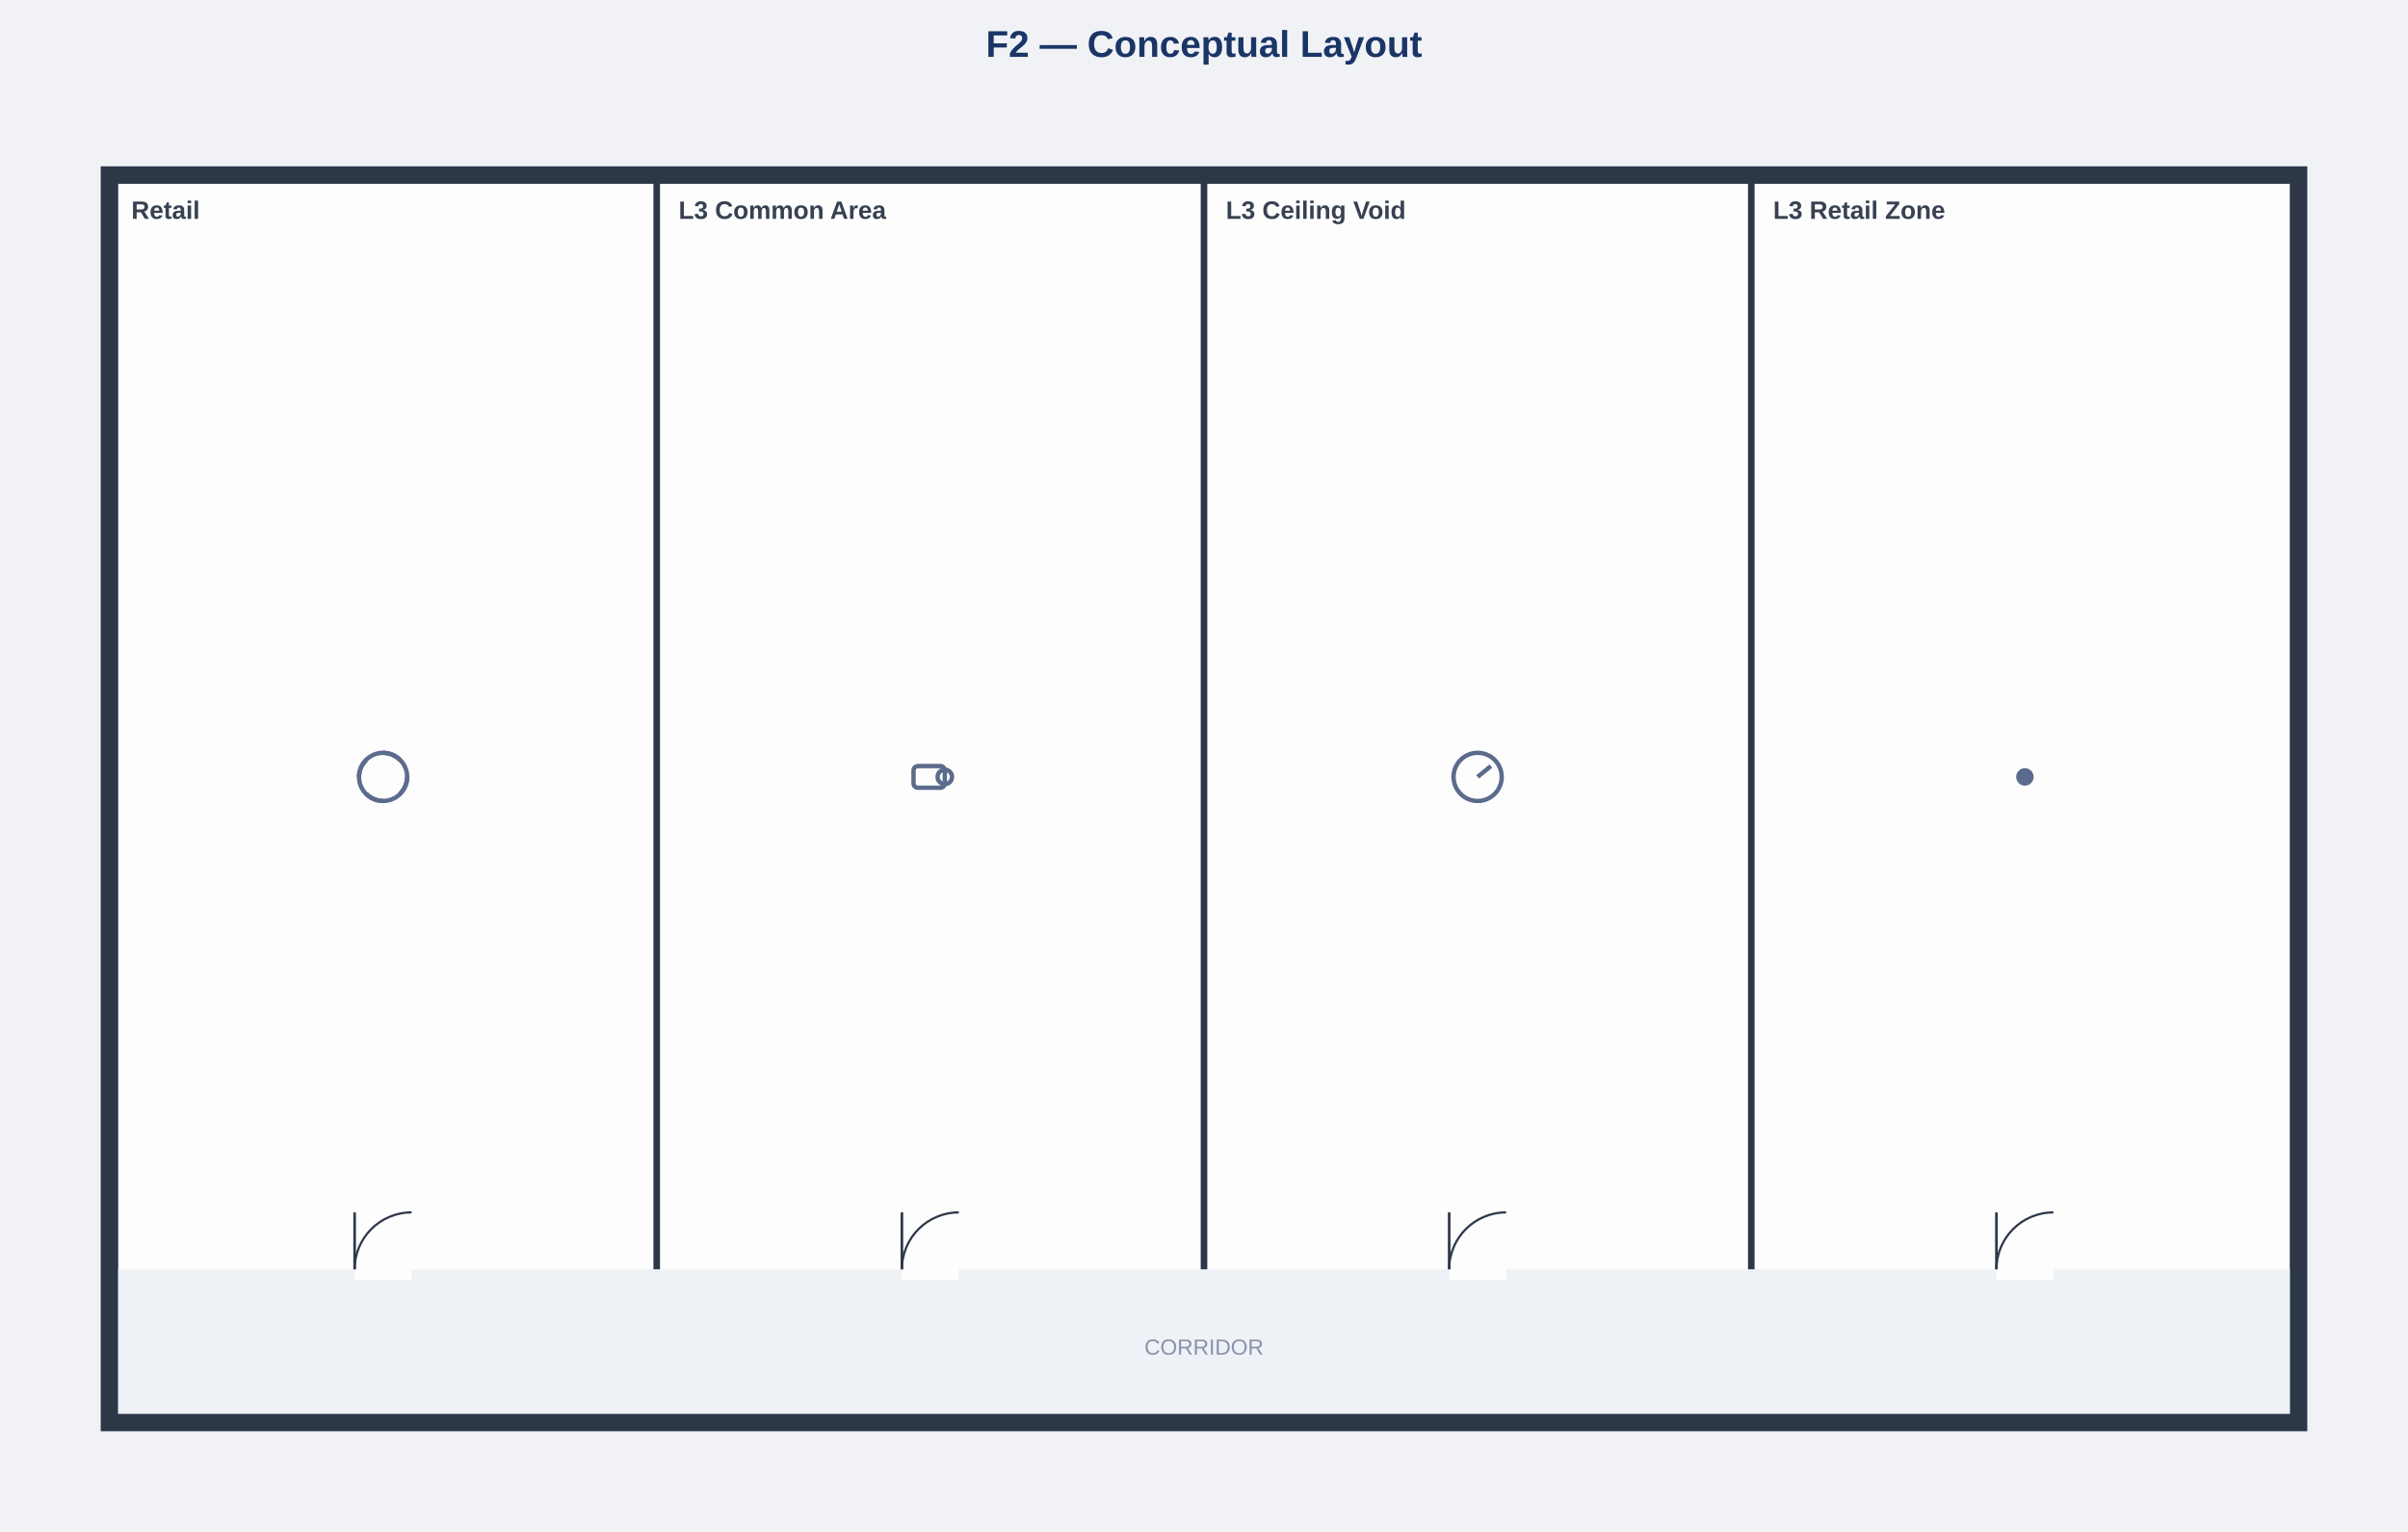
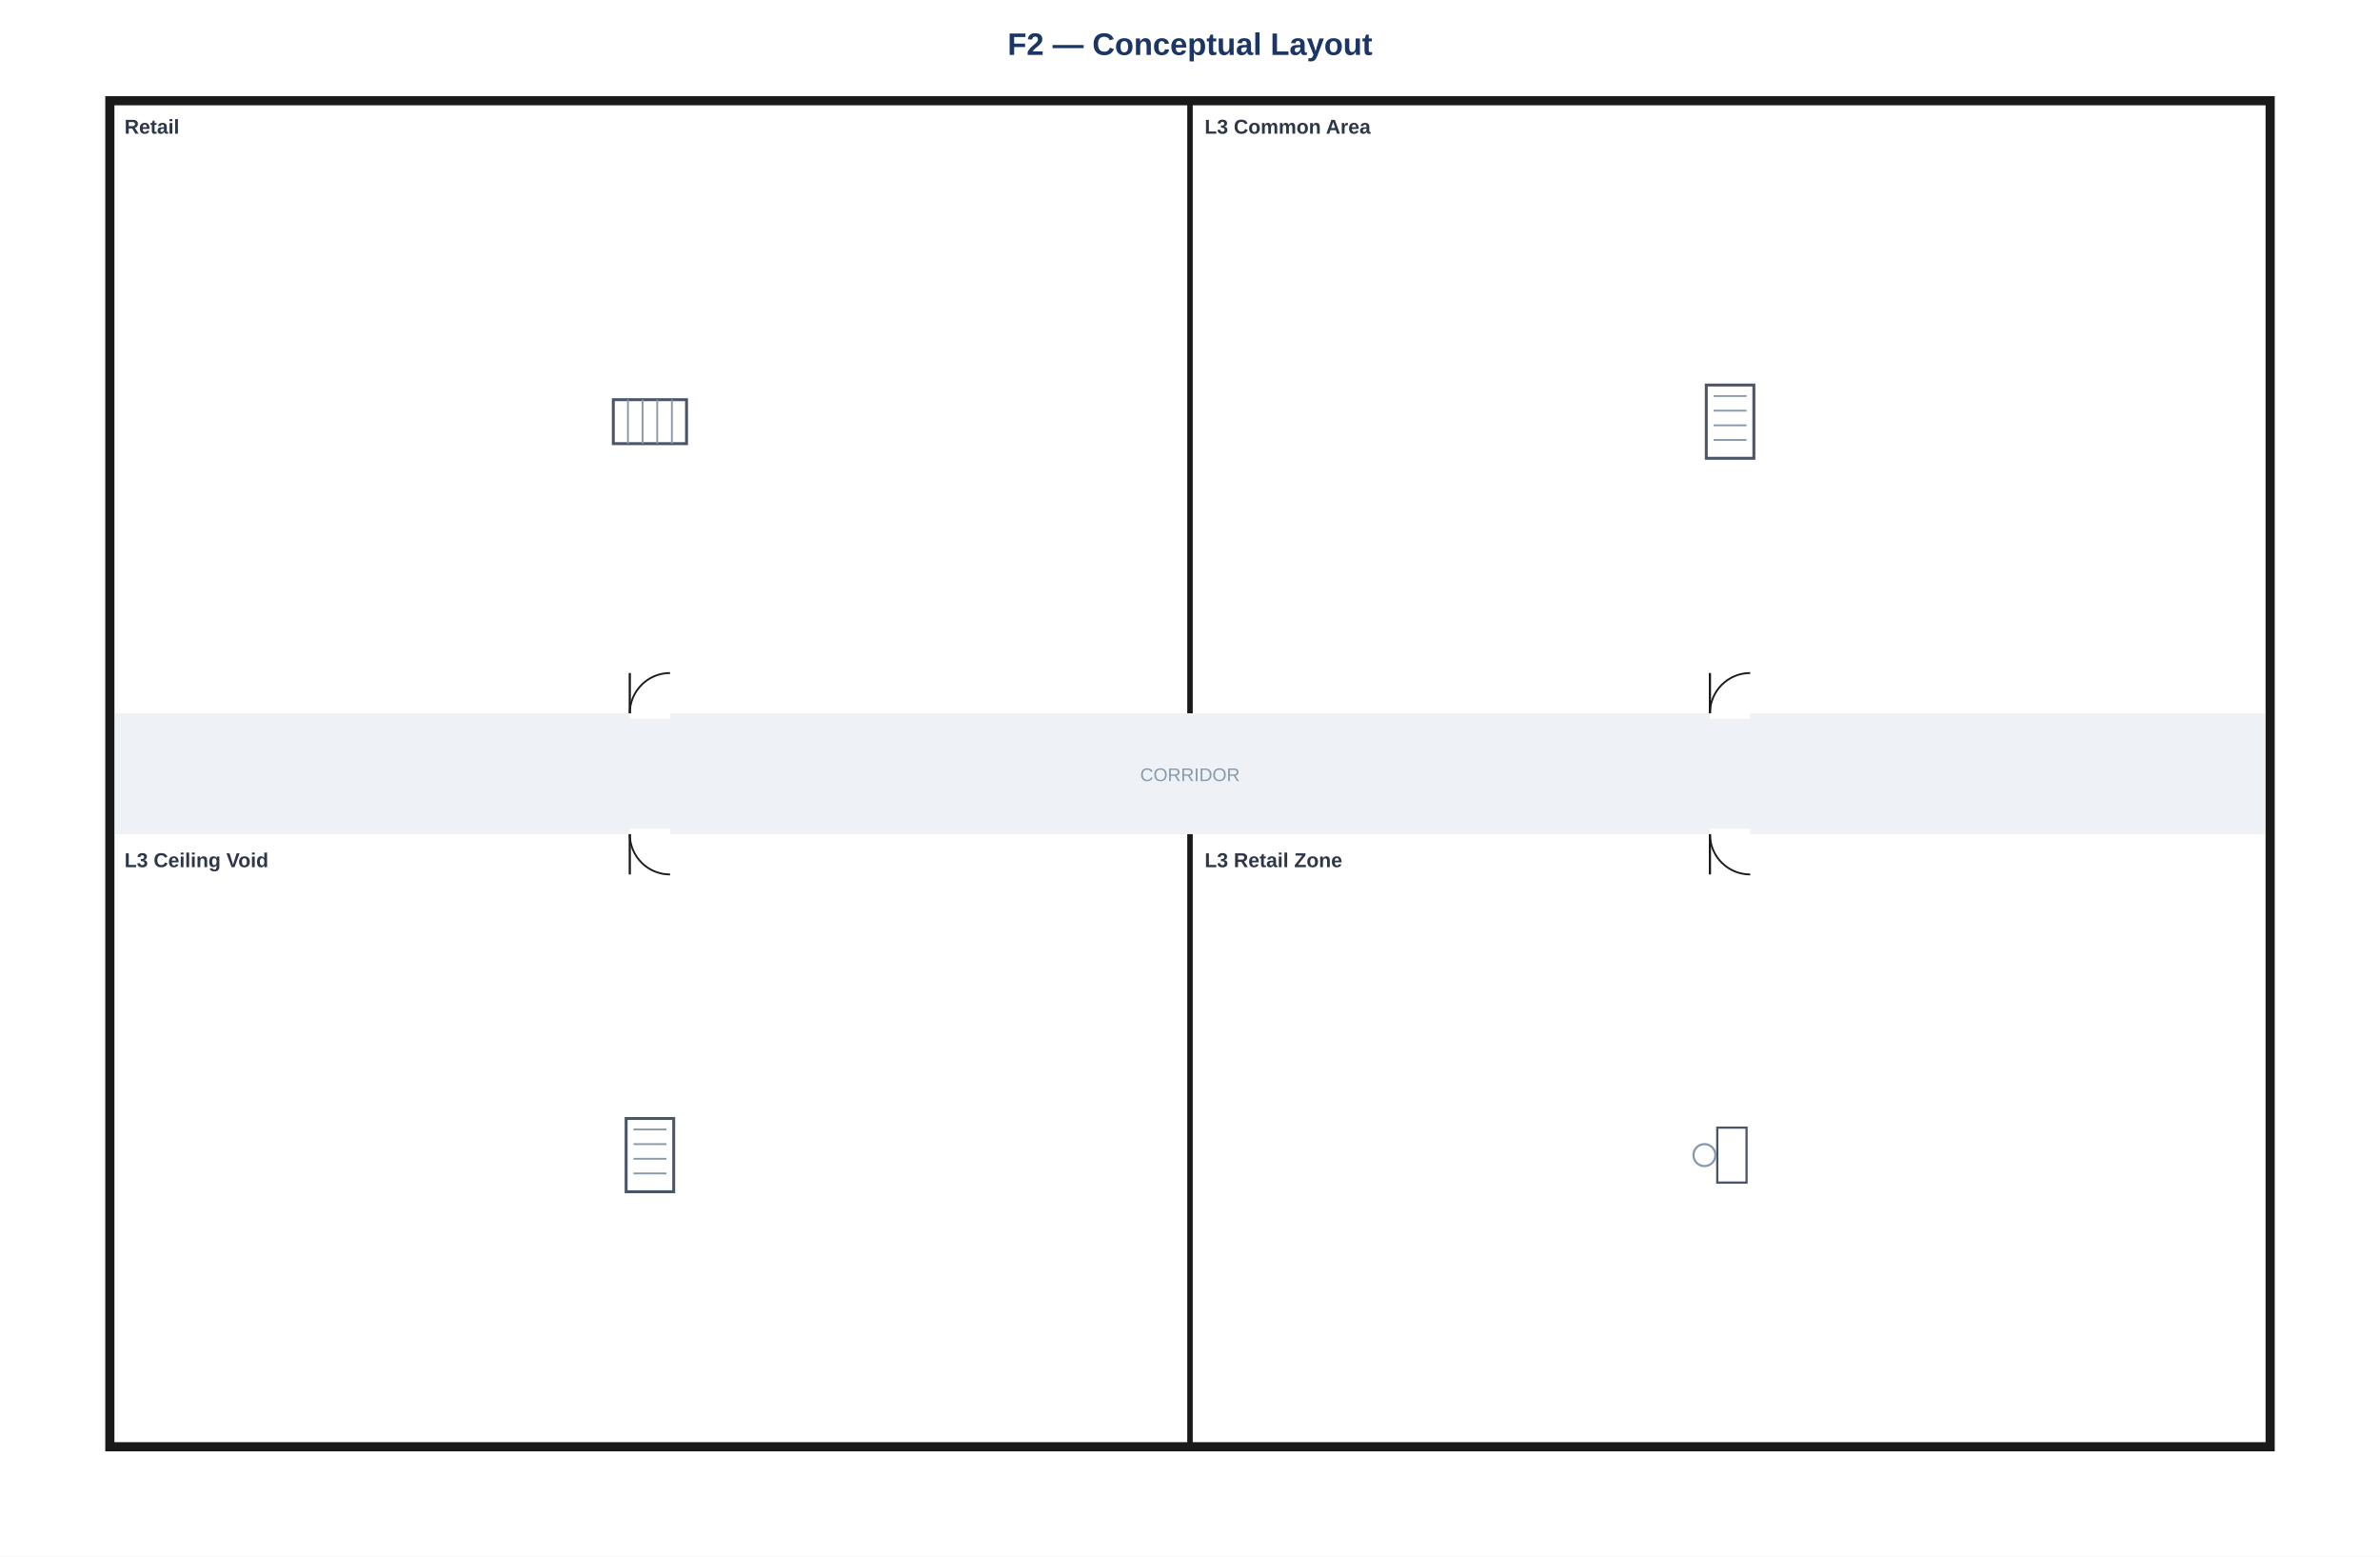
- <svg xmlns="http://www.w3.org/2000/svg" width="1100" height="700" viewBox="0 0 1100 700" font-family="Arial, sans-serif">
-   <rect x="0" y="0" width="1100" height="700" fill="#F0F2F6" />
-   <text x="550.0" y="26" text-anchor="middle" font-size="17" font-weight="bold" fill="#1A3566">F2 — Conceptual Layout</text>
-   <rect x="50" y="80" width="1000" height="570" fill="#FDFDFE" stroke="#2D3748" stroke-width="8" />
-   <rect x="54.0" y="580" width="992" height="66.0" fill="#EEF1F5" />
-   <text x="550.0" y="619.0" text-anchor="middle" font-size="10" fill="#5B6B8C" opacity="0.7">CORRIDOR</text>
-   <text x="60.0" y="100" font-size="11.5" font-weight="700" fill="#374151">Retail</text>
-   <circle cx="175.0" cy="355.0" r="11" fill="none" stroke="#5B6B8C" stroke-width="2" />
-   <path d="M175.0,344.0 A11,11 0 0 1 182.7,347.3" stroke="#5B6B8C" stroke-width="2" fill="none" />
-   <path d="M186.0,355.0 A11,11 0 0 1 182.7,362.7" stroke="#5B6B8C" stroke-width="2" fill="none" />
-   <path d="M175.0,366.0 A11,11 0 0 1 167.3,362.7" stroke="#5B6B8C" stroke-width="2" fill="none" />
-   <path d="M164.0,355.0 A11,11 0 0 1 167.3,347.3" stroke="#5B6B8C" stroke-width="2" fill="none" />
-   <rect x="162.0" y="577.0" width="26.0" height="8" fill="#FDFDFE" />
-   <path d="M162.0,580.0 A26.0,26.0 0 0 1 188.0,554.0" fill="none" stroke="#2D3748" stroke-width="1" />
-   <line x1="162.0" y1="580.0" x2="162.0" y2="554.0" stroke="#2D3748" stroke-width="1.2" />
-   <line x1="300.0" y1="80" x2="300.0" y2="580" stroke="#2D3748" stroke-width="3" />
-   <text x="310.0" y="100" font-size="11.5" font-weight="700" fill="#374151">L3 Common Area</text>
-   <rect x="417.3" y="350.05" width="14.3" height="9.9" rx="2" fill="none" stroke="#5B6B8C" stroke-width="2" />
-   <circle cx="431.6" cy="355.0" r="3.3" fill="none" stroke="#5B6B8C" stroke-width="2" />
-   <rect x="412.0" y="577.0" width="26.0" height="8" fill="#FDFDFE" />
-   <path d="M412.0,580.0 A26.0,26.0 0 0 1 438.0,554.0" fill="none" stroke="#2D3748" stroke-width="1" />
-   <line x1="412.0" y1="580.0" x2="412.0" y2="554.0" stroke="#2D3748" stroke-width="1.2" />
-   <line x1="550.0" y1="80" x2="550.0" y2="580" stroke="#2D3748" stroke-width="3" />
-   <text x="560.0" y="100" font-size="11.5" font-weight="700" fill="#374151">L3 Ceiling Void</text>
-   <circle cx="675.0" cy="355.0" r="11" fill="none" stroke="#5B6B8C" stroke-width="2" />
-   <path d="M675.0,355.0 L681.05,350.05" stroke="#5B6B8C" stroke-width="2" />
-   <rect x="662.0" y="577.0" width="26.0" height="8" fill="#FDFDFE" />
-   <path d="M662.0,580.0 A26.0,26.0 0 0 1 688.0,554.0" fill="none" stroke="#2D3748" stroke-width="1" />
-   <line x1="662.0" y1="580.0" x2="662.0" y2="554.0" stroke="#2D3748" stroke-width="1.2" />
-   <line x1="800.0" y1="80" x2="800.0" y2="580" stroke="#2D3748" stroke-width="3" />
-   <text x="810.0" y="100" font-size="11.5" font-weight="700" fill="#374151">L3 Retail Zone</text>
-   <circle cx="925.0" cy="355.0" r="4" fill="#5B6B8C" />
-   <rect x="912.0" y="577.0" width="26.0" height="8" fill="#FDFDFE" />
-   <path d="M912.0,580.0 A26.0,26.0 0 0 1 938.0,554.0" fill="none" stroke="#2D3748" stroke-width="1" />
-   <line x1="912.0" y1="580.0" x2="912.0" y2="554.0" stroke="#2D3748" stroke-width="1.2" />
+ <svg xmlns="http://www.w3.org/2000/svg" width="1300" height="850" viewBox="0 0 1300 850" font-family="Arial, sans-serif">
+   <rect x="0" y="0" width="1300" height="850" fill="#FFFFFF" />
+   <text x="650.0" y="30" text-anchor="middle" font-size="17" font-weight="bold" fill="#1A3566">F2 — Conceptual Layout</text>
+   <rect x="60" y="55" width="1180" height="735" fill="none" stroke="#1A1A1A" stroke-width="5" />
+   <rect x="63" y="389.5" width="1174" height="66" fill="#EEF1F5" />
+   <text x="650.0" y="426.5" text-anchor="middle" font-size="10" fill="#8899AA">CORRIDOR</text>
+   <text x="68.0" y="73" font-size="11" font-weight="700" fill="#2D3748">Retail</text>
+   <rect x="335.0" y="218.25" width="40" height="24.0" fill="none" stroke="#4A5568" stroke-width="1.6" />
+   <line x1="343.0" y1="218.25" x2="343.0" y2="242.25" stroke="#8899AA" stroke-width="1" />
+   <line x1="351.0" y1="218.25" x2="351.0" y2="242.25" stroke="#8899AA" stroke-width="1" />
+   <line x1="359.0" y1="218.25" x2="359.0" y2="242.25" stroke="#8899AA" stroke-width="1" />
+   <line x1="367.0" y1="218.25" x2="367.0" y2="242.25" stroke="#8899AA" stroke-width="1" />
+   <rect x="344.0" y="386.5" width="22" height="6" fill="#FFFFFF" />
+   <path d="M344.0,389.5 A22,22 0 0 1 366.0,367.5" fill="none" stroke="#1A1A1A" stroke-width="1" />
+   <line x1="344.0" y1="389.5" x2="344.0" y2="367.5" stroke="#1A1A1A" stroke-width="1.2" />
+   <line x1="650.0" y1="55" x2="650.0" y2="389.5" stroke="#1A1A1A" stroke-width="3" />
+   <text x="658.0" y="73" font-size="11" font-weight="700" fill="#2D3748">L3 Common Area</text>
+   <rect x="932.0" y="210.25" width="26" height="40" fill="none" stroke="#4A5568" stroke-width="1.6" />
+   <line x1="936.0" y1="216.25" x2="954.0" y2="216.25" stroke="#8899AA" stroke-width="1" />
+   <line x1="936.0" y1="224.25" x2="954.0" y2="224.25" stroke="#8899AA" stroke-width="1" />
+   <line x1="936.0" y1="232.25" x2="954.0" y2="232.25" stroke="#8899AA" stroke-width="1" />
+   <line x1="936.0" y1="240.25" x2="954.0" y2="240.25" stroke="#8899AA" stroke-width="1" />
+   <rect x="934.0" y="386.5" width="22" height="6" fill="#FFFFFF" />
+   <path d="M934.0,389.5 A22,22 0 0 1 956.0,367.5" fill="none" stroke="#1A1A1A" stroke-width="1" />
+   <line x1="934.0" y1="389.5" x2="934.0" y2="367.5" stroke="#1A1A1A" stroke-width="1.2" />
+   <text x="68.0" y="473.5" font-size="11" font-weight="700" fill="#2D3748">L3 Ceiling Void</text>
+   <rect x="342.0" y="610.75" width="26" height="40" fill="none" stroke="#4A5568" stroke-width="1.6" />
+   <line x1="346.0" y1="616.75" x2="364.0" y2="616.75" stroke="#8899AA" stroke-width="1" />
+   <line x1="346.0" y1="624.75" x2="364.0" y2="624.75" stroke="#8899AA" stroke-width="1" />
+   <line x1="346.0" y1="632.75" x2="364.0" y2="632.75" stroke="#8899AA" stroke-width="1" />
+   <line x1="346.0" y1="640.75" x2="364.0" y2="640.75" stroke="#8899AA" stroke-width="1" />
+   <rect x="344.0" y="452.5" width="22" height="6" fill="#FFFFFF" />
+   <path d="M344.0,455.5 A22,22 0 0 0 366.0,477.5" fill="none" stroke="#1A1A1A" stroke-width="1" />
+   <line x1="344.0" y1="455.5" x2="344.0" y2="477.5" stroke="#1A1A1A" stroke-width="1.2" />
+   <line x1="650.0" y1="455.5" x2="650.0" y2="790.0" stroke="#1A1A1A" stroke-width="3" />
+   <text x="658.0" y="473.5" font-size="11" font-weight="700" fill="#2D3748">L3 Retail Zone</text>
+   <g transform="translate(945.0,630.75) rotate(90)">
+     <rect x="-15" y="-9" width="30" height="16" fill="none" stroke="#4A5568" stroke-width="1.2" />
+     <circle cx="0" cy="14" r="6" fill="none" stroke="#8899AA" stroke-width="1.2" />
+   </g>
+   <rect x="934.0" y="452.5" width="22" height="6" fill="#FFFFFF" />
+   <path d="M934.0,455.5 A22,22 0 0 0 956.0,477.5" fill="none" stroke="#1A1A1A" stroke-width="1" />
+   <line x1="934.0" y1="455.5" x2="934.0" y2="477.5" stroke="#1A1A1A" stroke-width="1.2" />
</svg>
